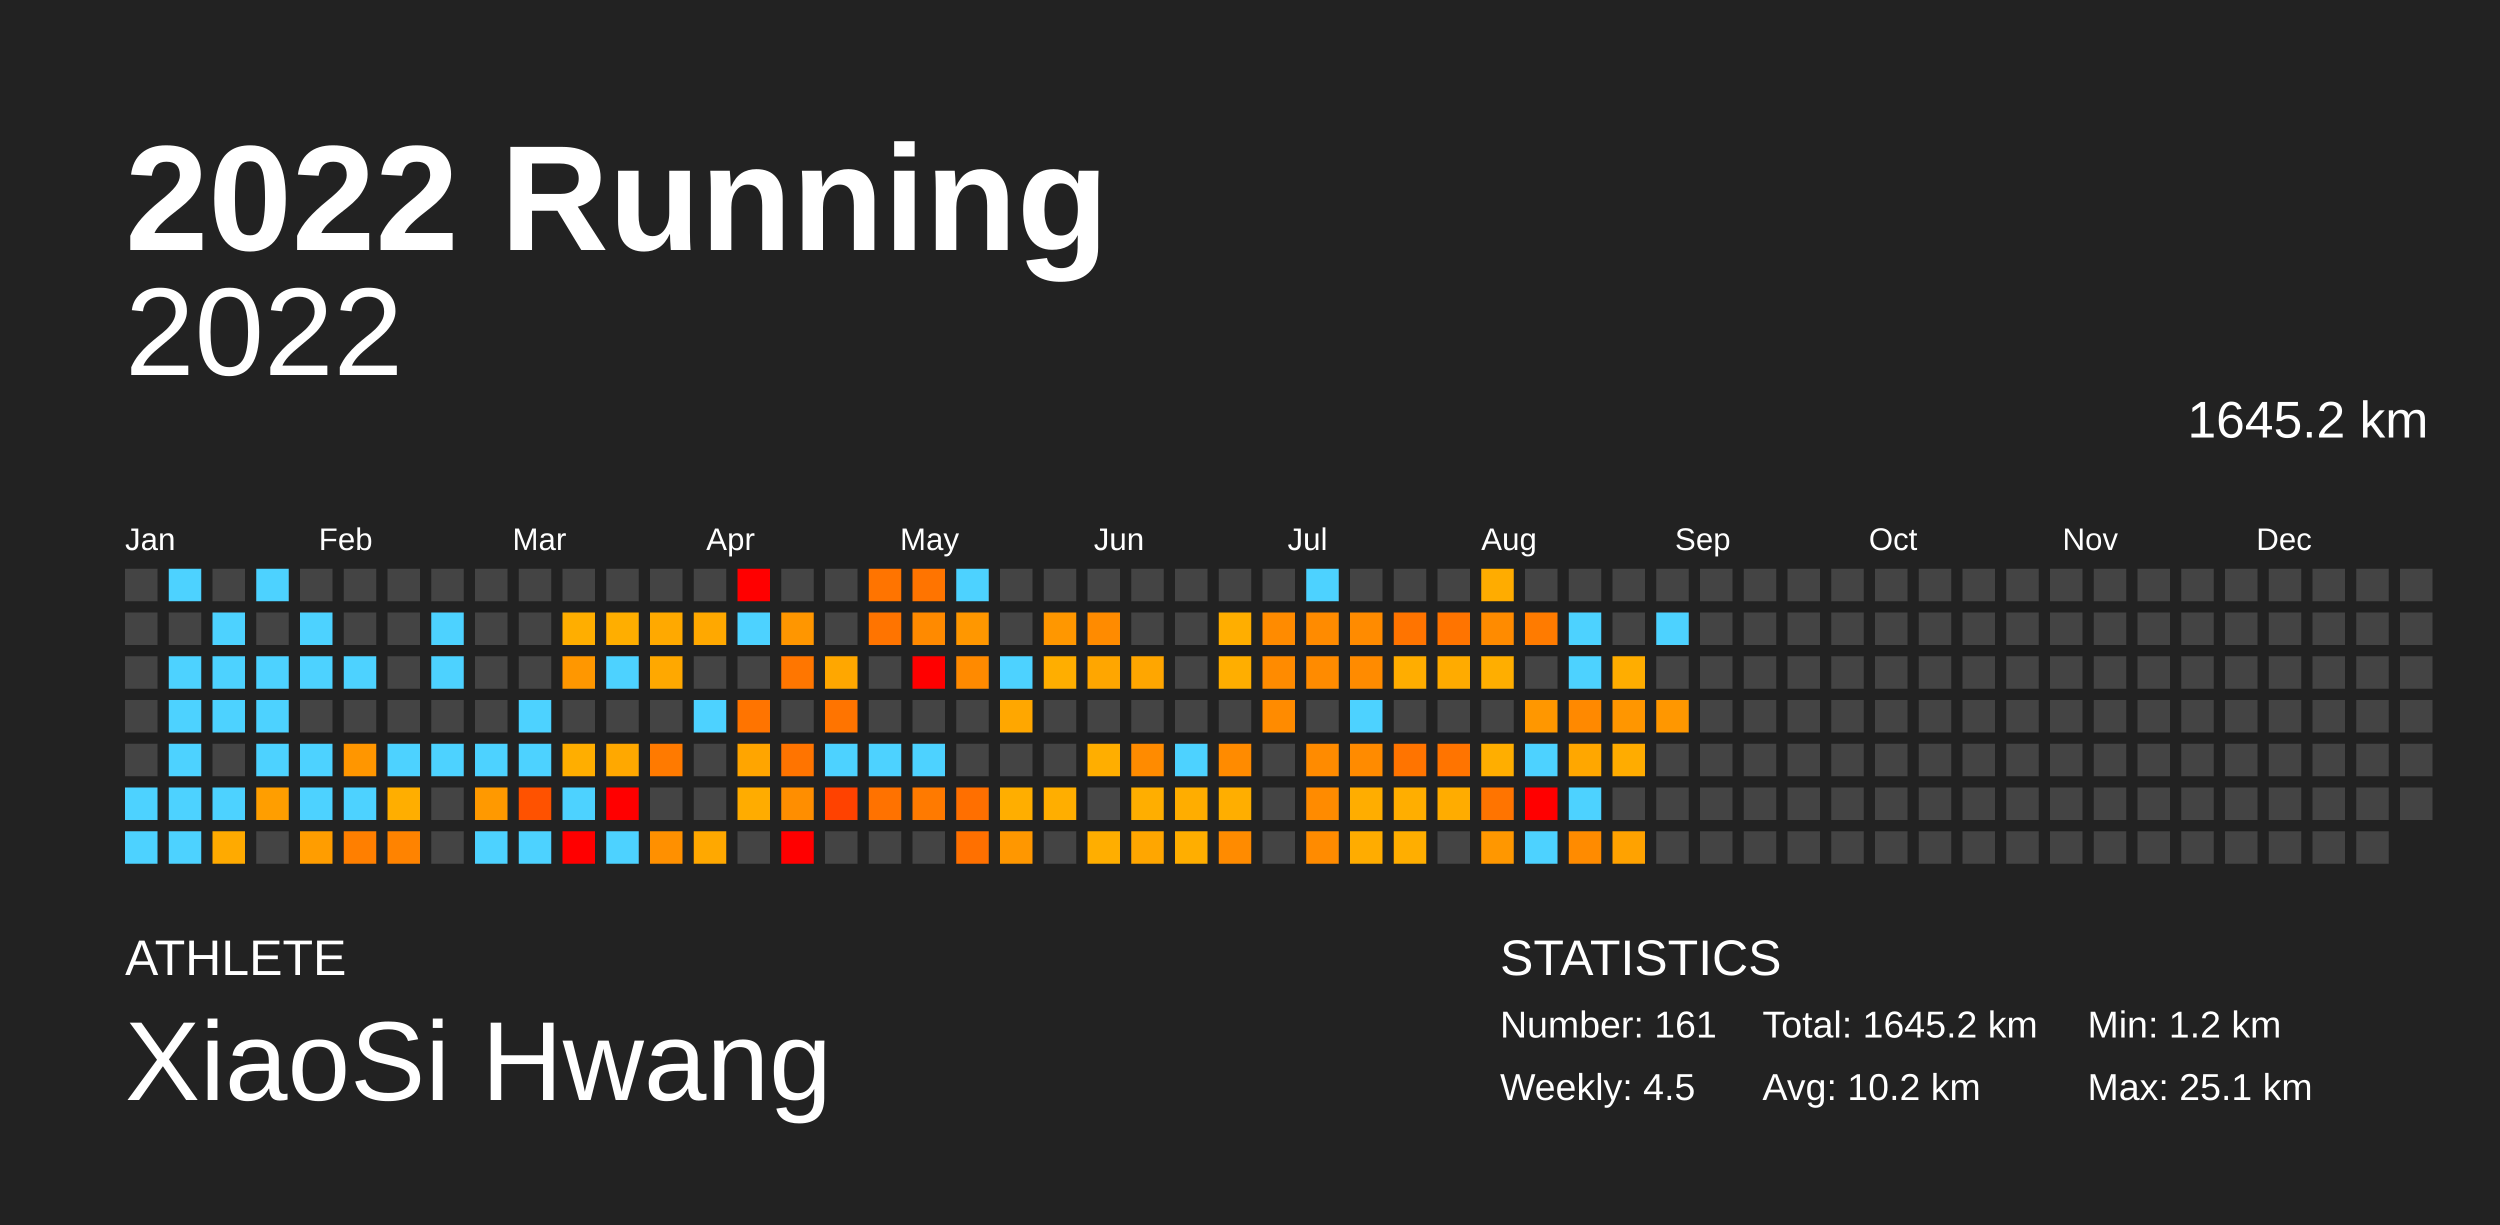
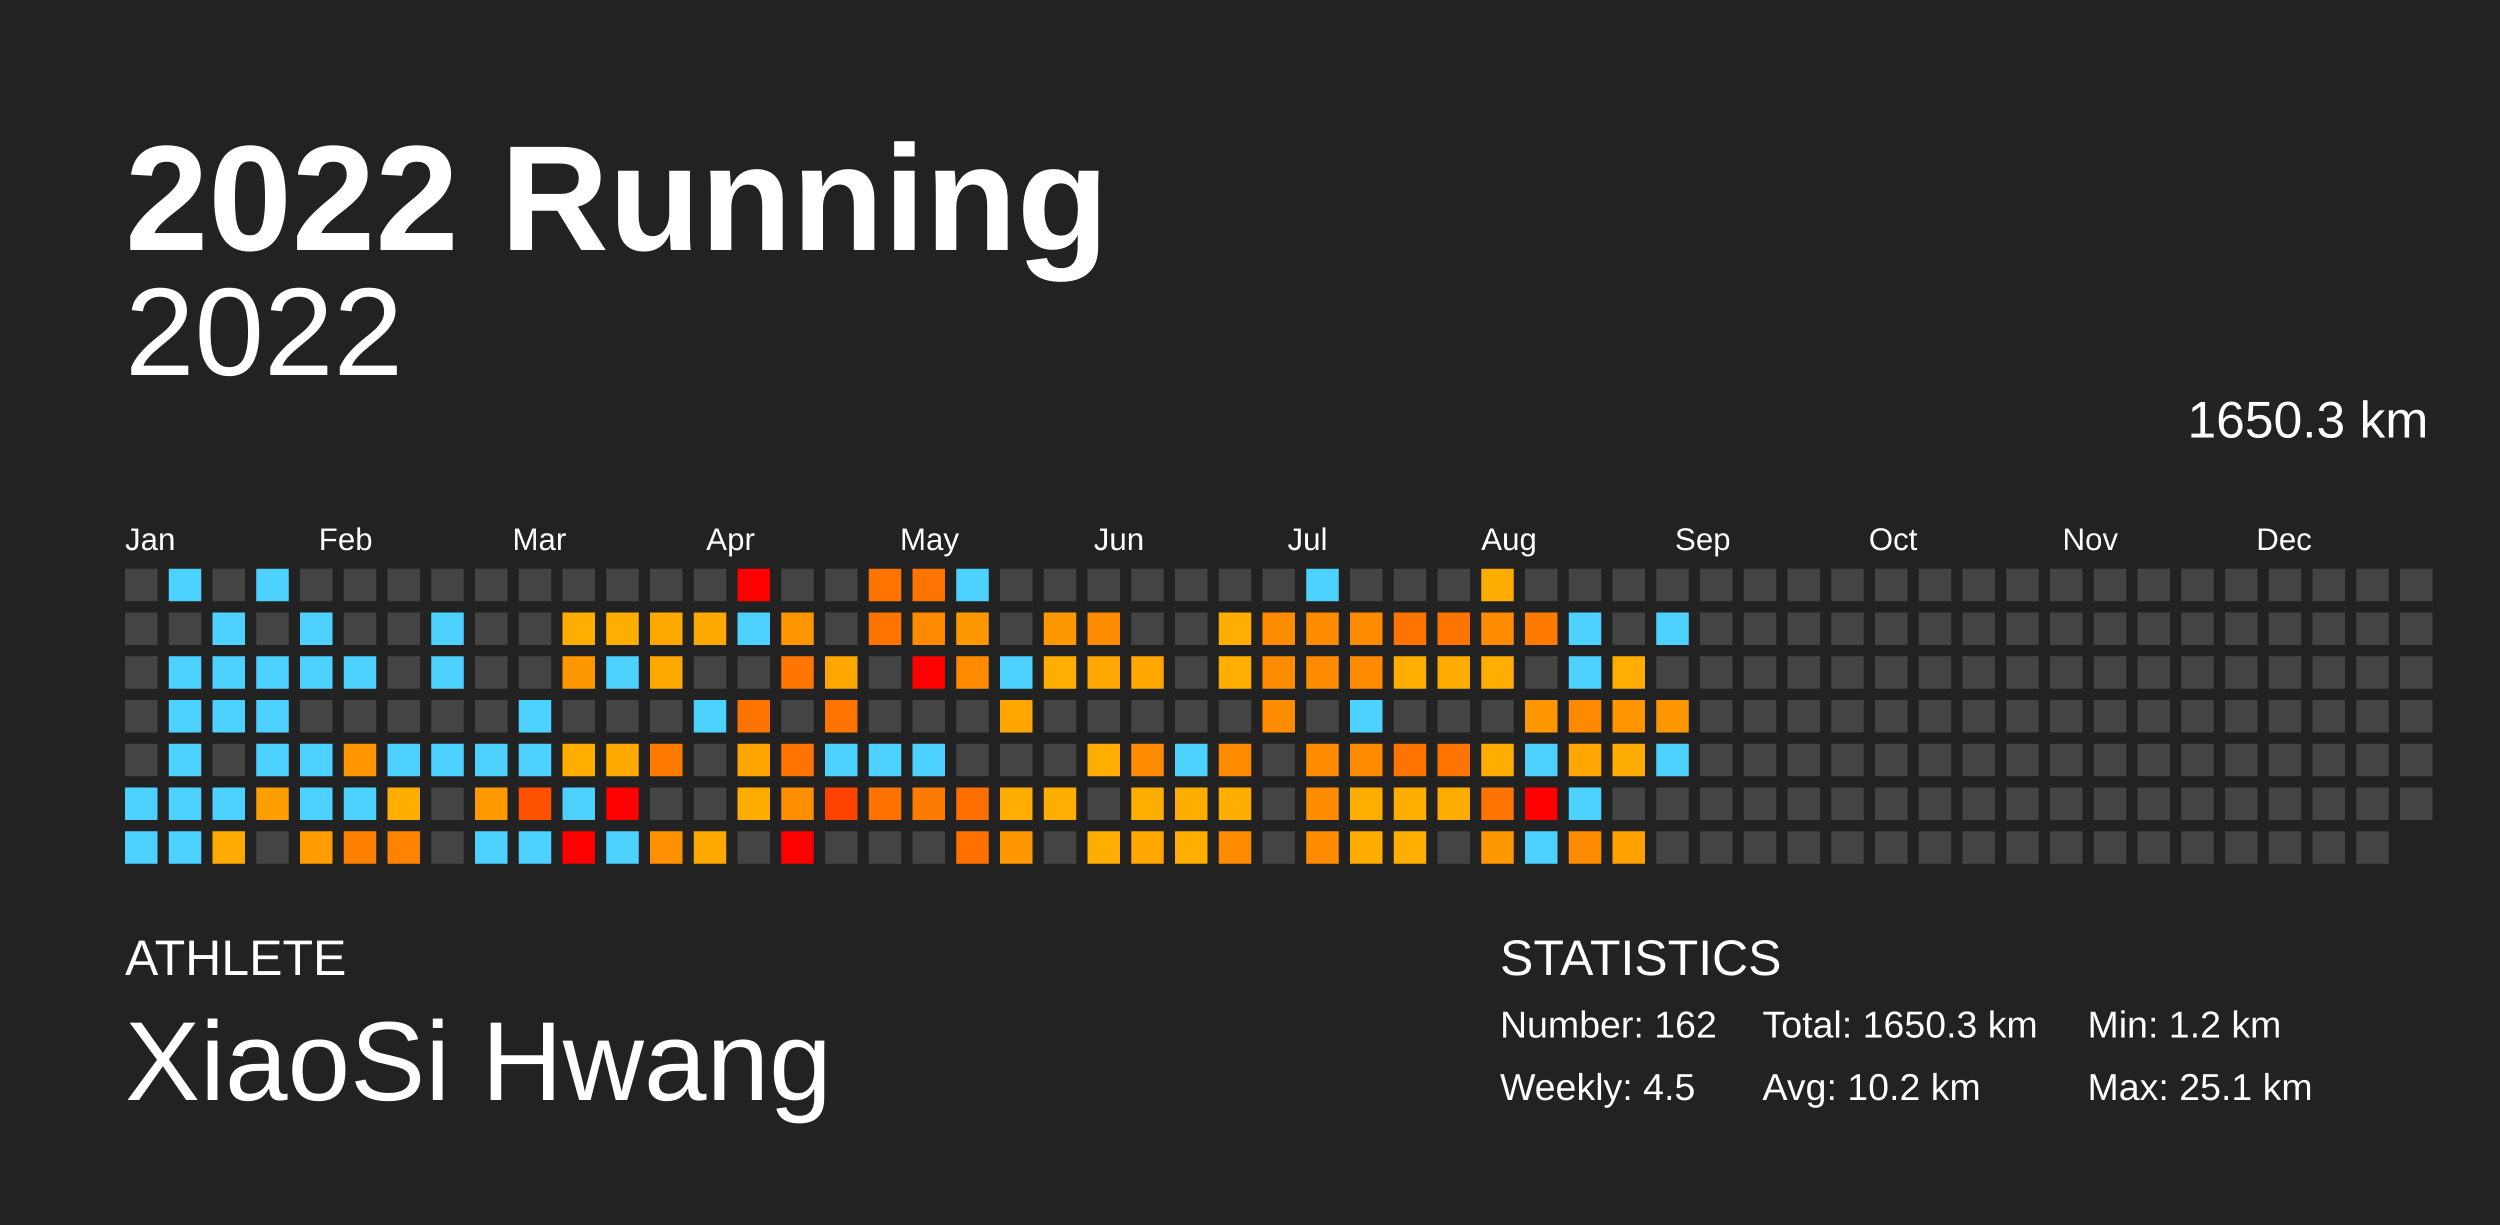
<svg xmlns="http://www.w3.org/2000/svg" baseProfile="full" height="98mm" version="1.1" viewBox="0,0,200,98" width="200mm">
  <defs />
  <rect fill="#222222" height="98" width="200" x="0" y="0" />
  <text fill="#FFFFFF" style="font-size:12px; font-family:Arial; font-weight:bold;" x="10" y="20">2022 Running</text>
  <text fill="#FFFFFF" style="font-size:4px; font-family:Arial" x="10" y="78">ATHLETE</text>
  <text fill="#FFFFFF" style="font-size:9px; font-family:Arial" x="10" y="88">XiaoSi Hwang</text>
  <text fill="#FFFFFF" style="font-size:4px; font-family:Arial" x="120" y="78">STATISTICS</text>
-   <text fill="#FFFFFF" style="font-size:3px; font-family:Arial" x="120" y="83">Number: 161</text>
+   <text fill="#FFFFFF" style="font-size:3px; font-family:Arial" x="120" y="83">Number: 162</text>
  <text fill="#FFFFFF" style="font-size:3px; font-family:Arial" x="120" y="88">Weekly: 4.5</text>
-   <text fill="#FFFFFF" style="font-size:3px; font-family:Arial" x="141" y="83">Total: 1645.2 km</text>
+   <text fill="#FFFFFF" style="font-size:3px; font-family:Arial" x="141" y="83">Total: 1650.3 km</text>
  <text fill="#FFFFFF" style="font-size:3px; font-family:Arial" x="141" y="88">Avg: 10.2 km</text>
  <text fill="#FFFFFF" style="font-size:3px; font-family:Arial" x="167" y="83">Min: 1.2 km</text>
  <text fill="#FFFFFF" style="font-size:3px; font-family:Arial" x="167" y="88">Max: 25.1 km</text>
  <text alignment-baseline="hanging" fill="#FFFFFF" style="font-size:10.0px; font-family:Arial;" x="10" y="30">2022</text>
-   <text alignment-baseline="hanging" fill="#FFFFFF" style="font-size:4.125px; font-family:Arial;" x="175" y="35">1645.2 km</text>
+   <text alignment-baseline="hanging" fill="#FFFFFF" style="font-size:4.125px; font-family:Arial;" x="175" y="35">1650.3 km</text>
  <text fill="#FFFFFF" style="font-size:2.5px; font-family:Arial" x="10.0" y="44">Jan</text>
  <text fill="#FFFFFF" style="font-size:2.5px; font-family:Arial" x="25.5" y="44">Feb</text>
  <text fill="#FFFFFF" style="font-size:2.5px; font-family:Arial" x="41.0" y="44">Mar</text>
  <text fill="#FFFFFF" style="font-size:2.5px; font-family:Arial" x="56.5" y="44">Apr</text>
  <text fill="#FFFFFF" style="font-size:2.5px; font-family:Arial" x="72.0" y="44">May</text>
  <text fill="#FFFFFF" style="font-size:2.5px; font-family:Arial" x="87.5" y="44">Jun</text>
  <text fill="#FFFFFF" style="font-size:2.5px; font-family:Arial" x="103.0" y="44">Jul</text>
  <text fill="#FFFFFF" style="font-size:2.5px; font-family:Arial" x="118.5" y="44">Aug</text>
  <text fill="#FFFFFF" style="font-size:2.5px; font-family:Arial" x="134.0" y="44">Sep</text>
  <text fill="#FFFFFF" style="font-size:2.5px; font-family:Arial" x="149.5" y="44">Oct</text>
  <text fill="#FFFFFF" style="font-size:2.5px; font-family:Arial" x="165.0" y="44">Nov</text>
  <text fill="#FFFFFF" style="font-size:2.5px; font-family:Arial" x="180.5" y="44">Dec</text>
  <rect fill="#444444" height="2.6" width="2.6" x="10.0" y="45.5" />
  <rect fill="#444444" height="2.6" width="2.6" x="10.0" y="49.0" />
  <rect fill="#444444" height="2.6" width="2.6" x="10.0" y="52.5" />
  <rect fill="#444444" height="2.6" width="2.6" x="10.0" y="56.0" />
  <rect fill="#444444" height="2.6" width="2.6" x="10.0" y="59.5" />
  <rect fill="#4dd2ff" height="2.6" width="2.6" x="10.0" y="63.0" />
  <rect fill="#4dd2ff" height="2.6" width="2.6" x="10.0" y="66.5" />
  <rect fill="#4dd2ff" height="2.6" width="2.6" x="13.5" y="45.5" />
  <rect fill="#444444" height="2.6" width="2.6" x="13.5" y="49.0" />
  <rect fill="#4dd2ff" height="2.6" width="2.6" x="13.5" y="52.5" />
  <rect fill="#4dd2ff" height="2.6" width="2.6" x="13.5" y="56.0" />
  <rect fill="#4dd2ff" height="2.6" width="2.6" x="13.5" y="59.5" />
  <rect fill="#4dd2ff" height="2.6" width="2.6" x="13.5" y="63.0" />
  <rect fill="#4dd2ff" height="2.6" width="2.6" x="13.5" y="66.5" />
  <rect fill="#444444" height="2.6" width="2.6" x="17.0" y="45.5" />
  <rect fill="#4dd2ff" height="2.6" width="2.6" x="17.0" y="49.0" />
  <rect fill="#4dd2ff" height="2.6" width="2.6" x="17.0" y="52.5" />
  <rect fill="#4dd2ff" height="2.6" width="2.6" x="17.0" y="56.0" />
  <rect fill="#444444" height="2.6" width="2.6" x="17.0" y="59.5" />
  <rect fill="#4dd2ff" height="2.6" width="2.6" x="17.0" y="63.0" />
  <rect fill="#ffaa00" height="2.6" width="2.6" x="17.0" y="66.5" />
  <rect fill="#4dd2ff" height="2.6" width="2.6" x="20.5" y="45.5" />
  <rect fill="#444444" height="2.6" width="2.6" x="20.5" y="49.0" />
  <rect fill="#4dd2ff" height="2.6" width="2.6" x="20.5" y="52.5" />
  <rect fill="#4dd2ff" height="2.6" width="2.6" x="20.5" y="56.0" />
  <rect fill="#4dd2ff" height="2.6" width="2.6" x="20.5" y="59.5" />
  <rect fill="#ff9e00" height="2.6" width="2.6" x="20.5" y="63.0" />
  <rect fill="#444444" height="2.6" width="2.6" x="20.5" y="66.5" />
  <rect fill="#444444" height="2.6" width="2.6" x="24.0" y="45.5" />
  <rect fill="#4dd2ff" height="2.6" width="2.6" x="24.0" y="49.0" />
  <rect fill="#4dd2ff" height="2.6" width="2.6" x="24.0" y="52.5" />
  <rect fill="#444444" height="2.6" width="2.6" x="24.0" y="56.0" />
  <rect fill="#4dd2ff" height="2.6" width="2.6" x="24.0" y="59.5" />
  <rect fill="#4dd2ff" height="2.6" width="2.6" x="24.0" y="63.0" />
  <rect fill="#ff9d00" height="2.6" width="2.6" x="24.0" y="66.5" />
  <rect fill="#444444" height="2.6" width="2.6" x="27.5" y="45.5" />
  <rect fill="#444444" height="2.6" width="2.6" x="27.5" y="49.0" />
  <rect fill="#4dd2ff" height="2.6" width="2.6" x="27.5" y="52.5" />
  <rect fill="#444444" height="2.6" width="2.6" x="27.5" y="56.0" />
  <rect fill="#ff9600" height="2.6" width="2.6" x="27.5" y="59.5" />
  <rect fill="#4dd2ff" height="2.6" width="2.6" x="27.5" y="63.0" />
  <rect fill="#ff7f00" height="2.6" width="2.6" x="27.5" y="66.5" />
  <rect fill="#444444" height="2.6" width="2.6" x="31.0" y="45.5" />
  <rect fill="#444444" height="2.6" width="2.6" x="31.0" y="49.0" />
  <rect fill="#444444" height="2.6" width="2.6" x="31.0" y="52.5" />
  <rect fill="#444444" height="2.6" width="2.6" x="31.0" y="56.0" />
  <rect fill="#4dd2ff" height="2.6" width="2.6" x="31.0" y="59.5" />
  <rect fill="#ffae00" height="2.6" width="2.6" x="31.0" y="63.0" />
  <rect fill="#ff8300" height="2.6" width="2.6" x="31.0" y="66.5" />
  <rect fill="#444444" height="2.6" width="2.6" x="34.5" y="45.5" />
  <rect fill="#4dd2ff" height="2.6" width="2.6" x="34.5" y="49.0" />
  <rect fill="#4dd2ff" height="2.6" width="2.6" x="34.5" y="52.5" />
  <rect fill="#444444" height="2.6" width="2.6" x="34.5" y="56.0" />
  <rect fill="#4dd2ff" height="2.6" width="2.6" x="34.5" y="59.5" />
  <rect fill="#444444" height="2.6" width="2.6" x="34.5" y="63.0" />
  <rect fill="#444444" height="2.6" width="2.6" x="34.5" y="66.5" />
  <rect fill="#444444" height="2.6" width="2.6" x="38.0" y="45.5" />
  <rect fill="#444444" height="2.6" width="2.6" x="38.0" y="49.0" />
  <rect fill="#444444" height="2.6" width="2.6" x="38.0" y="52.5" />
  <rect fill="#444444" height="2.6" width="2.6" x="38.0" y="56.0" />
  <rect fill="#4dd2ff" height="2.6" width="2.6" x="38.0" y="59.5" />
  <rect fill="#ff9900" height="2.6" width="2.6" x="38.0" y="63.0" />
  <rect fill="#4dd2ff" height="2.6" width="2.6" x="38.0" y="66.5" />
  <rect fill="#444444" height="2.6" width="2.6" x="41.5" y="45.5" />
  <rect fill="#444444" height="2.6" width="2.6" x="41.5" y="49.0" />
  <rect fill="#444444" height="2.6" width="2.6" x="41.5" y="52.5" />
  <rect fill="#4dd2ff" height="2.6" width="2.6" x="41.5" y="56.0" />
  <rect fill="#4dd2ff" height="2.6" width="2.6" x="41.5" y="59.5" />
  <rect fill="#ff5200" height="2.6" width="2.6" x="41.5" y="63.0" />
  <rect fill="#4dd2ff" height="2.6" width="2.6" x="41.5" y="66.5" />
  <rect fill="#444444" height="2.6" width="2.6" x="45.0" y="45.5" />
  <rect fill="#ffae00" height="2.6" width="2.6" x="45.0" y="49.0" />
  <rect fill="#ff9700" height="2.6" width="2.6" x="45.0" y="52.5" />
  <rect fill="#444444" height="2.6" width="2.6" x="45.0" y="56.0" />
  <rect fill="#ffae00" height="2.6" width="2.6" x="45.0" y="59.5" />
  <rect fill="#4dd2ff" height="2.6" width="2.6" x="45.0" y="63.0" />
  <rect fill="red" height="2.6" width="2.6" x="45.0" y="66.5" />
  <rect fill="#444444" height="2.6" width="2.6" x="48.5" y="45.5" />
  <rect fill="#ffae00" height="2.6" width="2.6" x="48.5" y="49.0" />
  <rect fill="#4dd2ff" height="2.6" width="2.6" x="48.5" y="52.5" />
  <rect fill="#444444" height="2.6" width="2.6" x="48.5" y="56.0" />
  <rect fill="#ffa800" height="2.6" width="2.6" x="48.5" y="59.5" />
  <rect fill="red" height="2.6" width="2.6" x="48.5" y="63.0" />
  <rect fill="#4dd2ff" height="2.6" width="2.6" x="48.5" y="66.5" />
  <rect fill="#444444" height="2.6" width="2.6" x="52.0" y="45.5" />
  <rect fill="#ffa900" height="2.6" width="2.6" x="52.0" y="49.0" />
  <rect fill="#ffa800" height="2.6" width="2.6" x="52.0" y="52.5" />
  <rect fill="#444444" height="2.6" width="2.6" x="52.0" y="56.0" />
  <rect fill="#ff7a00" height="2.6" width="2.6" x="52.0" y="59.5" />
  <rect fill="#444444" height="2.6" width="2.6" x="52.0" y="63.0" />
  <rect fill="#ff9000" height="2.6" width="2.6" x="52.0" y="66.5" />
  <rect fill="#444444" height="2.6" width="2.6" x="55.5" y="45.5" />
  <rect fill="#ffa800" height="2.6" width="2.6" x="55.5" y="49.0" />
  <rect fill="#444444" height="2.6" width="2.6" x="55.5" y="52.5" />
  <rect fill="#4dd2ff" height="2.6" width="2.6" x="55.5" y="56.0" />
  <rect fill="#444444" height="2.6" width="2.6" x="55.5" y="59.5" />
  <rect fill="#444444" height="2.6" width="2.6" x="55.5" y="63.0" />
  <rect fill="#ffa800" height="2.6" width="2.6" x="55.5" y="66.5" />
  <rect fill="red" height="2.6" width="2.6" x="59.0" y="45.5" />
  <rect fill="#4dd2ff" height="2.6" width="2.6" x="59.0" y="49.0" />
  <rect fill="#444444" height="2.6" width="2.6" x="59.0" y="52.5" />
  <rect fill="#ff7400" height="2.6" width="2.6" x="59.0" y="56.0" />
  <rect fill="#ffa500" height="2.6" width="2.6" x="59.0" y="59.5" />
  <rect fill="#ffac00" height="2.6" width="2.6" x="59.0" y="63.0" />
  <rect fill="#444444" height="2.6" width="2.6" x="59.0" y="66.5" />
  <rect fill="#444444" height="2.6" width="2.6" x="62.5" y="45.5" />
  <rect fill="#ff9600" height="2.6" width="2.6" x="62.5" y="49.0" />
  <rect fill="#ff7600" height="2.6" width="2.6" x="62.5" y="52.5" />
  <rect fill="#444444" height="2.6" width="2.6" x="62.5" y="56.0" />
  <rect fill="#ff7400" height="2.6" width="2.6" x="62.5" y="59.5" />
  <rect fill="#ff8e00" height="2.6" width="2.6" x="62.5" y="63.0" />
  <rect fill="red" height="2.6" width="2.6" x="62.5" y="66.5" />
  <rect fill="#444444" height="2.6" width="2.6" x="66.0" y="45.5" />
  <rect fill="#444444" height="2.6" width="2.6" x="66.0" y="49.0" />
  <rect fill="#ffa700" height="2.6" width="2.6" x="66.0" y="52.5" />
  <rect fill="#ff7400" height="2.6" width="2.6" x="66.0" y="56.0" />
  <rect fill="#4dd2ff" height="2.6" width="2.6" x="66.0" y="59.5" />
  <rect fill="#ff4200" height="2.6" width="2.6" x="66.0" y="63.0" />
  <rect fill="#444444" height="2.6" width="2.6" x="66.0" y="66.5" />
  <rect fill="#ff7400" height="2.6" width="2.6" x="69.5" y="45.5" />
  <rect fill="#ff7400" height="2.6" width="2.6" x="69.5" y="49.0" />
  <rect fill="#444444" height="2.6" width="2.6" x="69.5" y="52.5" />
  <rect fill="#444444" height="2.6" width="2.6" x="69.5" y="56.0" />
  <rect fill="#4dd2ff" height="2.6" width="2.6" x="69.5" y="59.5" />
  <rect fill="#ff7200" height="2.6" width="2.6" x="69.5" y="63.0" />
  <rect fill="#444444" height="2.6" width="2.6" x="69.5" y="66.5" />
  <rect fill="#ff7400" height="2.6" width="2.6" x="73.0" y="45.5" />
  <rect fill="#ff8a00" height="2.6" width="2.6" x="73.0" y="49.0" />
  <rect fill="red" height="2.6" width="2.6" x="73.0" y="52.5" />
  <rect fill="#444444" height="2.6" width="2.6" x="73.0" y="56.0" />
  <rect fill="#4dd2ff" height="2.6" width="2.6" x="73.0" y="59.5" />
  <rect fill="#ff7a00" height="2.6" width="2.6" x="73.0" y="63.0" />
  <rect fill="#444444" height="2.6" width="2.6" x="73.0" y="66.5" />
  <rect fill="#4dd2ff" height="2.6" width="2.6" x="76.5" y="45.5" />
  <rect fill="#ff9700" height="2.6" width="2.6" x="76.5" y="49.0" />
  <rect fill="#ff8a00" height="2.6" width="2.6" x="76.5" y="52.5" />
  <rect fill="#444444" height="2.6" width="2.6" x="76.5" y="56.0" />
  <rect fill="#444444" height="2.6" width="2.6" x="76.5" y="59.5" />
  <rect fill="#ff6f00" height="2.6" width="2.6" x="76.5" y="63.0" />
  <rect fill="#ff7000" height="2.6" width="2.6" x="76.5" y="66.5" />
  <rect fill="#444444" height="2.6" width="2.6" x="80.0" y="45.5" />
  <rect fill="#444444" height="2.6" width="2.6" x="80.0" y="49.0" />
  <rect fill="#4dd2ff" height="2.6" width="2.6" x="80.0" y="52.5" />
  <rect fill="#ffa700" height="2.6" width="2.6" x="80.0" y="56.0" />
  <rect fill="#444444" height="2.6" width="2.6" x="80.0" y="59.5" />
  <rect fill="#ffae00" height="2.6" width="2.6" x="80.0" y="63.0" />
  <rect fill="#ff9700" height="2.6" width="2.6" x="80.0" y="66.5" />
  <rect fill="#444444" height="2.6" width="2.6" x="83.5" y="45.5" />
  <rect fill="#ff9700" height="2.6" width="2.6" x="83.5" y="49.0" />
  <rect fill="#ffae00" height="2.6" width="2.6" x="83.5" y="52.5" />
  <rect fill="#444444" height="2.6" width="2.6" x="83.5" y="56.0" />
  <rect fill="#444444" height="2.6" width="2.6" x="83.5" y="59.5" />
  <rect fill="#ffae00" height="2.6" width="2.6" x="83.5" y="63.0" />
  <rect fill="#444444" height="2.6" width="2.6" x="83.5" y="66.5" />
  <rect fill="#444444" height="2.6" width="2.6" x="87.0" y="45.5" />
  <rect fill="#ff8b00" height="2.6" width="2.6" x="87.0" y="49.0" />
  <rect fill="#ffa600" height="2.6" width="2.6" x="87.0" y="52.5" />
  <rect fill="#444444" height="2.6" width="2.6" x="87.0" y="56.0" />
  <rect fill="#ffae00" height="2.6" width="2.6" x="87.0" y="59.5" />
  <rect fill="#444444" height="2.6" width="2.6" x="87.0" y="63.0" />
  <rect fill="#ffae00" height="2.6" width="2.6" x="87.0" y="66.5" />
  <rect fill="#444444" height="2.6" width="2.6" x="90.5" y="45.5" />
  <rect fill="#444444" height="2.6" width="2.6" x="90.5" y="49.0" />
  <rect fill="#ffa600" height="2.6" width="2.6" x="90.5" y="52.5" />
  <rect fill="#444444" height="2.6" width="2.6" x="90.5" y="56.0" />
  <rect fill="#ff8b00" height="2.6" width="2.6" x="90.5" y="59.5" />
  <rect fill="#ffae00" height="2.6" width="2.6" x="90.5" y="63.0" />
  <rect fill="#ffa600" height="2.6" width="2.6" x="90.5" y="66.5" />
  <rect fill="#444444" height="2.6" width="2.6" x="94.0" y="45.5" />
  <rect fill="#444444" height="2.6" width="2.6" x="94.0" y="49.0" />
  <rect fill="#444444" height="2.6" width="2.6" x="94.0" y="52.5" />
  <rect fill="#444444" height="2.6" width="2.6" x="94.0" y="56.0" />
  <rect fill="#4dd2ff" height="2.6" width="2.6" x="94.0" y="59.5" />
  <rect fill="#ffad00" height="2.6" width="2.6" x="94.0" y="63.0" />
  <rect fill="#ffae00" height="2.6" width="2.6" x="94.0" y="66.5" />
  <rect fill="#444444" height="2.6" width="2.6" x="97.5" y="45.5" />
  <rect fill="#ffae00" height="2.6" width="2.6" x="97.5" y="49.0" />
  <rect fill="#ffae00" height="2.6" width="2.6" x="97.5" y="52.5" />
  <rect fill="#444444" height="2.6" width="2.6" x="97.5" y="56.0" />
  <rect fill="#ff8b00" height="2.6" width="2.6" x="97.5" y="59.5" />
  <rect fill="#ffae00" height="2.6" width="2.6" x="97.5" y="63.0" />
  <rect fill="#ff8b00" height="2.6" width="2.6" x="97.5" y="66.5" />
  <rect fill="#444444" height="2.6" width="2.6" x="101.0" y="45.5" />
  <rect fill="#ff8b00" height="2.6" width="2.6" x="101.0" y="49.0" />
  <rect fill="#ff8b00" height="2.6" width="2.6" x="101.0" y="52.5" />
  <rect fill="#ff8b00" height="2.6" width="2.6" x="101.0" y="56.0" />
  <rect fill="#444444" height="2.6" width="2.6" x="101.0" y="59.5" />
  <rect fill="#444444" height="2.6" width="2.6" x="101.0" y="63.0" />
  <rect fill="#444444" height="2.6" width="2.6" x="101.0" y="66.5" />
  <rect fill="#4dd2ff" height="2.6" width="2.6" x="104.5" y="45.5" />
  <rect fill="#ff8b00" height="2.6" width="2.6" x="104.5" y="49.0" />
  <rect fill="#ff8b00" height="2.6" width="2.6" x="104.5" y="52.5" />
  <rect fill="#444444" height="2.6" width="2.6" x="104.5" y="56.0" />
  <rect fill="#ff8b00" height="2.6" width="2.6" x="104.5" y="59.5" />
  <rect fill="#ff8b00" height="2.6" width="2.6" x="104.5" y="63.0" />
  <rect fill="#ff8b00" height="2.6" width="2.6" x="104.5" y="66.5" />
  <rect fill="#444444" height="2.6" width="2.6" x="108.0" y="45.5" />
  <rect fill="#ff8b00" height="2.6" width="2.6" x="108.0" y="49.0" />
  <rect fill="#ff8b00" height="2.6" width="2.6" x="108.0" y="52.5" />
  <rect fill="#4dd2ff" height="2.6" width="2.6" x="108.0" y="56.0" />
  <rect fill="#ff8b00" height="2.6" width="2.6" x="108.0" y="59.5" />
  <rect fill="#ffad00" height="2.6" width="2.6" x="108.0" y="63.0" />
  <rect fill="#ffac00" height="2.6" width="2.6" x="108.0" y="66.5" />
  <rect fill="#444444" height="2.6" width="2.6" x="111.5" y="45.5" />
  <rect fill="#ff7400" height="2.6" width="2.6" x="111.5" y="49.0" />
  <rect fill="#ffad00" height="2.6" width="2.6" x="111.5" y="52.5" />
  <rect fill="#444444" height="2.6" width="2.6" x="111.5" y="56.0" />
  <rect fill="#ff7400" height="2.6" width="2.6" x="111.5" y="59.5" />
  <rect fill="#ffae00" height="2.6" width="2.6" x="111.5" y="63.0" />
  <rect fill="#ffae00" height="2.6" width="2.6" x="111.5" y="66.5" />
  <rect fill="#444444" height="2.6" width="2.6" x="115.0" y="45.5" />
  <rect fill="#ff7400" height="2.6" width="2.6" x="115.0" y="49.0" />
  <rect fill="#ffab00" height="2.6" width="2.6" x="115.0" y="52.5" />
  <rect fill="#444444" height="2.6" width="2.6" x="115.0" y="56.0" />
  <rect fill="#ff7400" height="2.6" width="2.6" x="115.0" y="59.5" />
  <rect fill="#ffac00" height="2.6" width="2.6" x="115.0" y="63.0" />
  <rect fill="#444444" height="2.6" width="2.6" x="115.0" y="66.5" />
  <rect fill="#ffac00" height="2.6" width="2.6" x="118.5" y="45.5" />
  <rect fill="#ff8b00" height="2.6" width="2.6" x="118.5" y="49.0" />
  <rect fill="#ffae00" height="2.6" width="2.6" x="118.5" y="52.5" />
  <rect fill="#444444" height="2.6" width="2.6" x="118.5" y="56.0" />
  <rect fill="#ffae00" height="2.6" width="2.6" x="118.5" y="59.5" />
  <rect fill="#ff7400" height="2.6" width="2.6" x="118.5" y="63.0" />
  <rect fill="#ff9700" height="2.6" width="2.6" x="118.5" y="66.5" />
  <rect fill="#444444" height="2.6" width="2.6" x="122.0" y="45.5" />
  <rect fill="#ff7b00" height="2.6" width="2.6" x="122.0" y="49.0" />
  <rect fill="#444444" height="2.6" width="2.6" x="122.0" y="52.5" />
  <rect fill="#ff9700" height="2.6" width="2.6" x="122.0" y="56.0" />
  <rect fill="#4dd2ff" height="2.6" width="2.6" x="122.0" y="59.5" />
  <rect fill="red" height="2.6" width="2.6" x="122.0" y="63.0" />
  <rect fill="#4dd2ff" height="2.6" width="2.6" x="122.0" y="66.5" />
  <rect fill="#444444" height="2.6" width="2.6" x="125.5" y="45.5" />
  <rect fill="#4dd2ff" height="2.6" width="2.6" x="125.5" y="49.0" />
  <rect fill="#4dd2ff" height="2.6" width="2.6" x="125.5" y="52.5" />
  <rect fill="#ff8900" height="2.6" width="2.6" x="125.5" y="56.0" />
  <rect fill="#ffa700" height="2.6" width="2.6" x="125.5" y="59.5" />
  <rect fill="#4dd2ff" height="2.6" width="2.6" x="125.5" y="63.0" />
  <rect fill="#ff8b00" height="2.6" width="2.6" x="125.5" y="66.5" />
  <rect fill="#444444" height="2.6" width="2.6" x="129.0" y="45.5" />
  <rect fill="#444444" height="2.6" width="2.6" x="129.0" y="49.0" />
  <rect fill="#ffad00" height="2.6" width="2.6" x="129.0" y="52.5" />
  <rect fill="#ff9600" height="2.6" width="2.6" x="129.0" y="56.0" />
  <rect fill="#ffac00" height="2.6" width="2.6" x="129.0" y="59.5" />
  <rect fill="#444444" height="2.6" width="2.6" x="129.0" y="63.0" />
  <rect fill="#ffa200" height="2.6" width="2.6" x="129.0" y="66.5" />
  <rect fill="#444444" height="2.6" width="2.6" x="132.5" y="45.5" />
  <rect fill="#4dd2ff" height="2.6" width="2.6" x="132.5" y="49.0" />
  <rect fill="#444444" height="2.6" width="2.6" x="132.5" y="52.5" />
  <rect fill="#ff9700" height="2.6" width="2.6" x="132.5" y="56.0" />
-   <rect fill="#444444" height="2.6" width="2.6" x="132.5" y="59.5" />
+   <rect fill="#4dd2ff" height="2.6" width="2.6" x="132.5" y="59.5" />
  <rect fill="#444444" height="2.6" width="2.6" x="132.5" y="63.0" />
  <rect fill="#444444" height="2.6" width="2.6" x="132.5" y="66.5" />
  <rect fill="#444444" height="2.6" width="2.6" x="136.0" y="45.5" />
  <rect fill="#444444" height="2.6" width="2.6" x="136.0" y="49.0" />
  <rect fill="#444444" height="2.6" width="2.6" x="136.0" y="52.5" />
  <rect fill="#444444" height="2.6" width="2.6" x="136.0" y="56.0" />
  <rect fill="#444444" height="2.6" width="2.6" x="136.0" y="59.5" />
  <rect fill="#444444" height="2.6" width="2.6" x="136.0" y="63.0" />
  <rect fill="#444444" height="2.6" width="2.6" x="136.0" y="66.5" />
  <rect fill="#444444" height="2.6" width="2.6" x="139.5" y="45.5" />
  <rect fill="#444444" height="2.6" width="2.6" x="139.5" y="49.0" />
  <rect fill="#444444" height="2.6" width="2.6" x="139.5" y="52.5" />
  <rect fill="#444444" height="2.6" width="2.6" x="139.5" y="56.0" />
  <rect fill="#444444" height="2.6" width="2.6" x="139.5" y="59.5" />
  <rect fill="#444444" height="2.6" width="2.6" x="139.5" y="63.0" />
  <rect fill="#444444" height="2.6" width="2.6" x="139.5" y="66.5" />
  <rect fill="#444444" height="2.6" width="2.6" x="143.0" y="45.5" />
  <rect fill="#444444" height="2.6" width="2.6" x="143.0" y="49.0" />
  <rect fill="#444444" height="2.6" width="2.6" x="143.0" y="52.5" />
  <rect fill="#444444" height="2.6" width="2.6" x="143.0" y="56.0" />
  <rect fill="#444444" height="2.6" width="2.6" x="143.0" y="59.5" />
  <rect fill="#444444" height="2.6" width="2.6" x="143.0" y="63.0" />
  <rect fill="#444444" height="2.6" width="2.6" x="143.0" y="66.5" />
  <rect fill="#444444" height="2.6" width="2.6" x="146.5" y="45.5" />
  <rect fill="#444444" height="2.6" width="2.6" x="146.5" y="49.0" />
  <rect fill="#444444" height="2.6" width="2.6" x="146.5" y="52.5" />
  <rect fill="#444444" height="2.6" width="2.6" x="146.5" y="56.0" />
  <rect fill="#444444" height="2.6" width="2.6" x="146.5" y="59.5" />
  <rect fill="#444444" height="2.6" width="2.6" x="146.5" y="63.0" />
  <rect fill="#444444" height="2.6" width="2.6" x="146.5" y="66.5" />
  <rect fill="#444444" height="2.6" width="2.6" x="150.0" y="45.5" />
  <rect fill="#444444" height="2.6" width="2.6" x="150.0" y="49.0" />
  <rect fill="#444444" height="2.6" width="2.6" x="150.0" y="52.5" />
  <rect fill="#444444" height="2.6" width="2.6" x="150.0" y="56.0" />
  <rect fill="#444444" height="2.6" width="2.6" x="150.0" y="59.5" />
  <rect fill="#444444" height="2.6" width="2.6" x="150.0" y="63.0" />
  <rect fill="#444444" height="2.6" width="2.6" x="150.0" y="66.5" />
  <rect fill="#444444" height="2.6" width="2.6" x="153.5" y="45.5" />
  <rect fill="#444444" height="2.6" width="2.6" x="153.5" y="49.0" />
  <rect fill="#444444" height="2.6" width="2.6" x="153.5" y="52.5" />
  <rect fill="#444444" height="2.6" width="2.6" x="153.5" y="56.0" />
  <rect fill="#444444" height="2.6" width="2.6" x="153.5" y="59.5" />
  <rect fill="#444444" height="2.6" width="2.6" x="153.5" y="63.0" />
  <rect fill="#444444" height="2.6" width="2.6" x="153.5" y="66.5" />
  <rect fill="#444444" height="2.6" width="2.6" x="157.0" y="45.5" />
  <rect fill="#444444" height="2.6" width="2.6" x="157.0" y="49.0" />
  <rect fill="#444444" height="2.6" width="2.6" x="157.0" y="52.5" />
  <rect fill="#444444" height="2.6" width="2.6" x="157.0" y="56.0" />
  <rect fill="#444444" height="2.6" width="2.6" x="157.0" y="59.5" />
  <rect fill="#444444" height="2.6" width="2.6" x="157.0" y="63.0" />
  <rect fill="#444444" height="2.6" width="2.6" x="157.0" y="66.5" />
  <rect fill="#444444" height="2.6" width="2.6" x="160.5" y="45.5" />
  <rect fill="#444444" height="2.6" width="2.6" x="160.5" y="49.0" />
  <rect fill="#444444" height="2.6" width="2.6" x="160.5" y="52.5" />
  <rect fill="#444444" height="2.6" width="2.6" x="160.5" y="56.0" />
  <rect fill="#444444" height="2.6" width="2.6" x="160.5" y="59.5" />
  <rect fill="#444444" height="2.6" width="2.6" x="160.5" y="63.0" />
  <rect fill="#444444" height="2.6" width="2.6" x="160.5" y="66.5" />
  <rect fill="#444444" height="2.6" width="2.6" x="164.0" y="45.5" />
  <rect fill="#444444" height="2.6" width="2.6" x="164.0" y="49.0" />
  <rect fill="#444444" height="2.6" width="2.6" x="164.0" y="52.5" />
  <rect fill="#444444" height="2.6" width="2.6" x="164.0" y="56.0" />
  <rect fill="#444444" height="2.6" width="2.6" x="164.0" y="59.5" />
  <rect fill="#444444" height="2.6" width="2.6" x="164.0" y="63.0" />
  <rect fill="#444444" height="2.6" width="2.6" x="164.0" y="66.5" />
  <rect fill="#444444" height="2.6" width="2.6" x="167.5" y="45.5" />
  <rect fill="#444444" height="2.6" width="2.6" x="167.5" y="49.0" />
  <rect fill="#444444" height="2.6" width="2.6" x="167.5" y="52.5" />
  <rect fill="#444444" height="2.6" width="2.6" x="167.5" y="56.0" />
  <rect fill="#444444" height="2.6" width="2.6" x="167.5" y="59.5" />
  <rect fill="#444444" height="2.6" width="2.6" x="167.5" y="63.0" />
  <rect fill="#444444" height="2.6" width="2.6" x="167.5" y="66.5" />
  <rect fill="#444444" height="2.6" width="2.6" x="171.0" y="45.5" />
  <rect fill="#444444" height="2.6" width="2.6" x="171.0" y="49.0" />
  <rect fill="#444444" height="2.6" width="2.6" x="171.0" y="52.5" />
  <rect fill="#444444" height="2.6" width="2.6" x="171.0" y="56.0" />
  <rect fill="#444444" height="2.6" width="2.6" x="171.0" y="59.5" />
  <rect fill="#444444" height="2.6" width="2.6" x="171.0" y="63.0" />
  <rect fill="#444444" height="2.6" width="2.6" x="171.0" y="66.5" />
  <rect fill="#444444" height="2.6" width="2.6" x="174.5" y="45.5" />
  <rect fill="#444444" height="2.6" width="2.6" x="174.5" y="49.0" />
  <rect fill="#444444" height="2.6" width="2.6" x="174.5" y="52.5" />
  <rect fill="#444444" height="2.6" width="2.6" x="174.5" y="56.0" />
  <rect fill="#444444" height="2.6" width="2.6" x="174.5" y="59.5" />
  <rect fill="#444444" height="2.6" width="2.6" x="174.5" y="63.0" />
  <rect fill="#444444" height="2.6" width="2.6" x="174.5" y="66.5" />
  <rect fill="#444444" height="2.6" width="2.6" x="178.0" y="45.5" />
  <rect fill="#444444" height="2.6" width="2.6" x="178.0" y="49.0" />
  <rect fill="#444444" height="2.6" width="2.6" x="178.0" y="52.5" />
  <rect fill="#444444" height="2.6" width="2.6" x="178.0" y="56.0" />
  <rect fill="#444444" height="2.6" width="2.6" x="178.0" y="59.5" />
  <rect fill="#444444" height="2.6" width="2.6" x="178.0" y="63.0" />
  <rect fill="#444444" height="2.6" width="2.6" x="178.0" y="66.5" />
  <rect fill="#444444" height="2.6" width="2.6" x="181.5" y="45.5" />
  <rect fill="#444444" height="2.6" width="2.6" x="181.5" y="49.0" />
  <rect fill="#444444" height="2.6" width="2.6" x="181.5" y="52.5" />
  <rect fill="#444444" height="2.6" width="2.6" x="181.5" y="56.0" />
  <rect fill="#444444" height="2.6" width="2.6" x="181.5" y="59.5" />
  <rect fill="#444444" height="2.6" width="2.6" x="181.5" y="63.0" />
  <rect fill="#444444" height="2.6" width="2.6" x="181.5" y="66.5" />
  <rect fill="#444444" height="2.6" width="2.6" x="185.0" y="45.5" />
  <rect fill="#444444" height="2.6" width="2.6" x="185.0" y="49.0" />
  <rect fill="#444444" height="2.6" width="2.6" x="185.0" y="52.5" />
  <rect fill="#444444" height="2.6" width="2.6" x="185.0" y="56.0" />
  <rect fill="#444444" height="2.6" width="2.6" x="185.0" y="59.5" />
  <rect fill="#444444" height="2.6" width="2.6" x="185.0" y="63.0" />
  <rect fill="#444444" height="2.6" width="2.6" x="185.0" y="66.5" />
  <rect fill="#444444" height="2.6" width="2.6" x="188.5" y="45.5" />
  <rect fill="#444444" height="2.6" width="2.6" x="188.5" y="49.0" />
  <rect fill="#444444" height="2.6" width="2.6" x="188.5" y="52.5" />
  <rect fill="#444444" height="2.6" width="2.6" x="188.5" y="56.0" />
  <rect fill="#444444" height="2.6" width="2.6" x="188.5" y="59.5" />
  <rect fill="#444444" height="2.6" width="2.6" x="188.5" y="63.0" />
  <rect fill="#444444" height="2.6" width="2.6" x="188.5" y="66.5" />
  <rect fill="#444444" height="2.6" width="2.6" x="192.0" y="45.5" />
  <rect fill="#444444" height="2.6" width="2.6" x="192.0" y="49.0" />
  <rect fill="#444444" height="2.6" width="2.6" x="192.0" y="52.5" />
  <rect fill="#444444" height="2.6" width="2.6" x="192.0" y="56.0" />
  <rect fill="#444444" height="2.6" width="2.6" x="192.0" y="59.5" />
  <rect fill="#444444" height="2.6" width="2.6" x="192.0" y="63.0" />
</svg>
